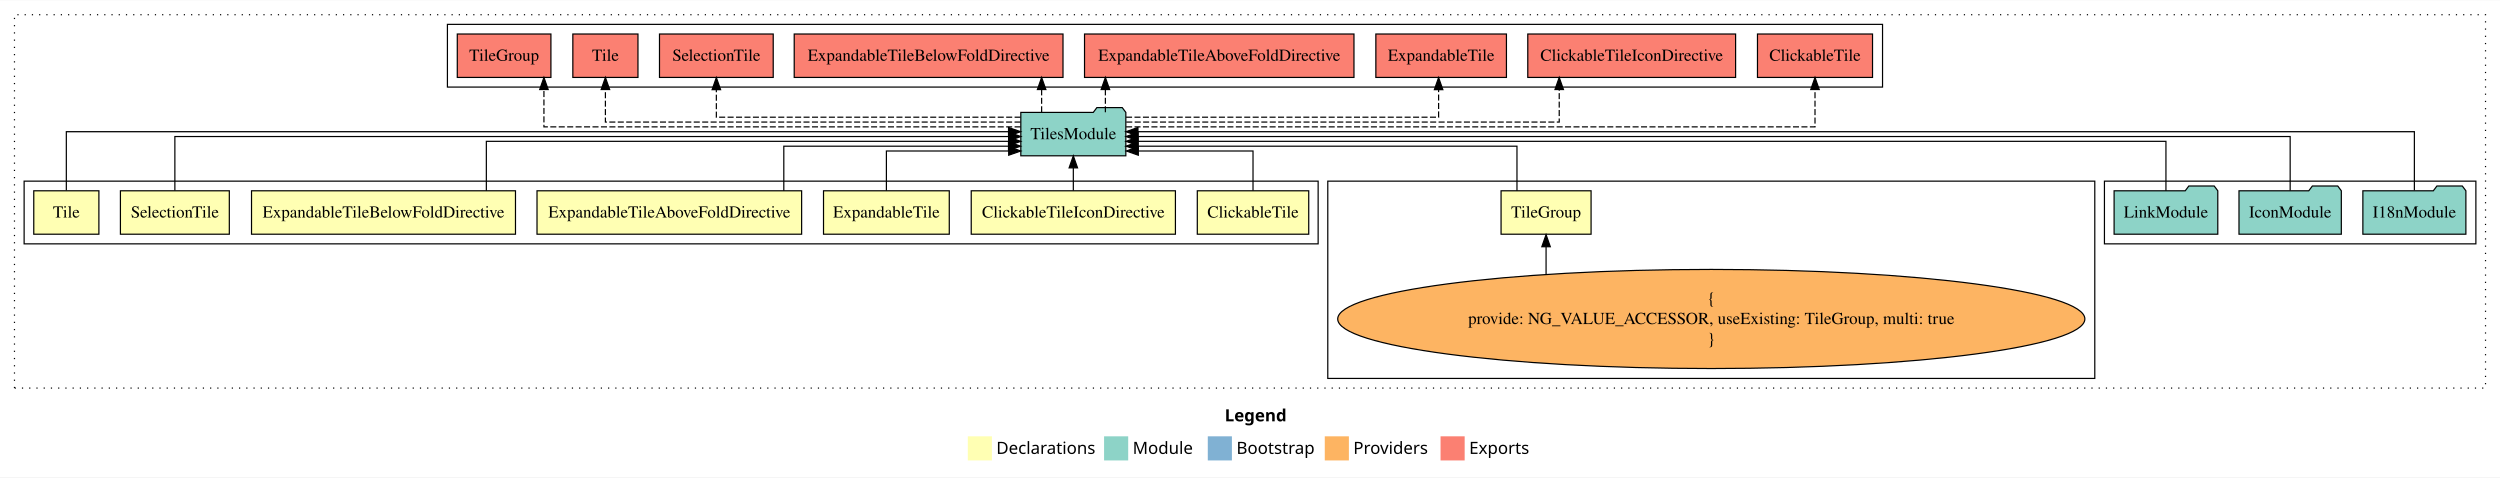
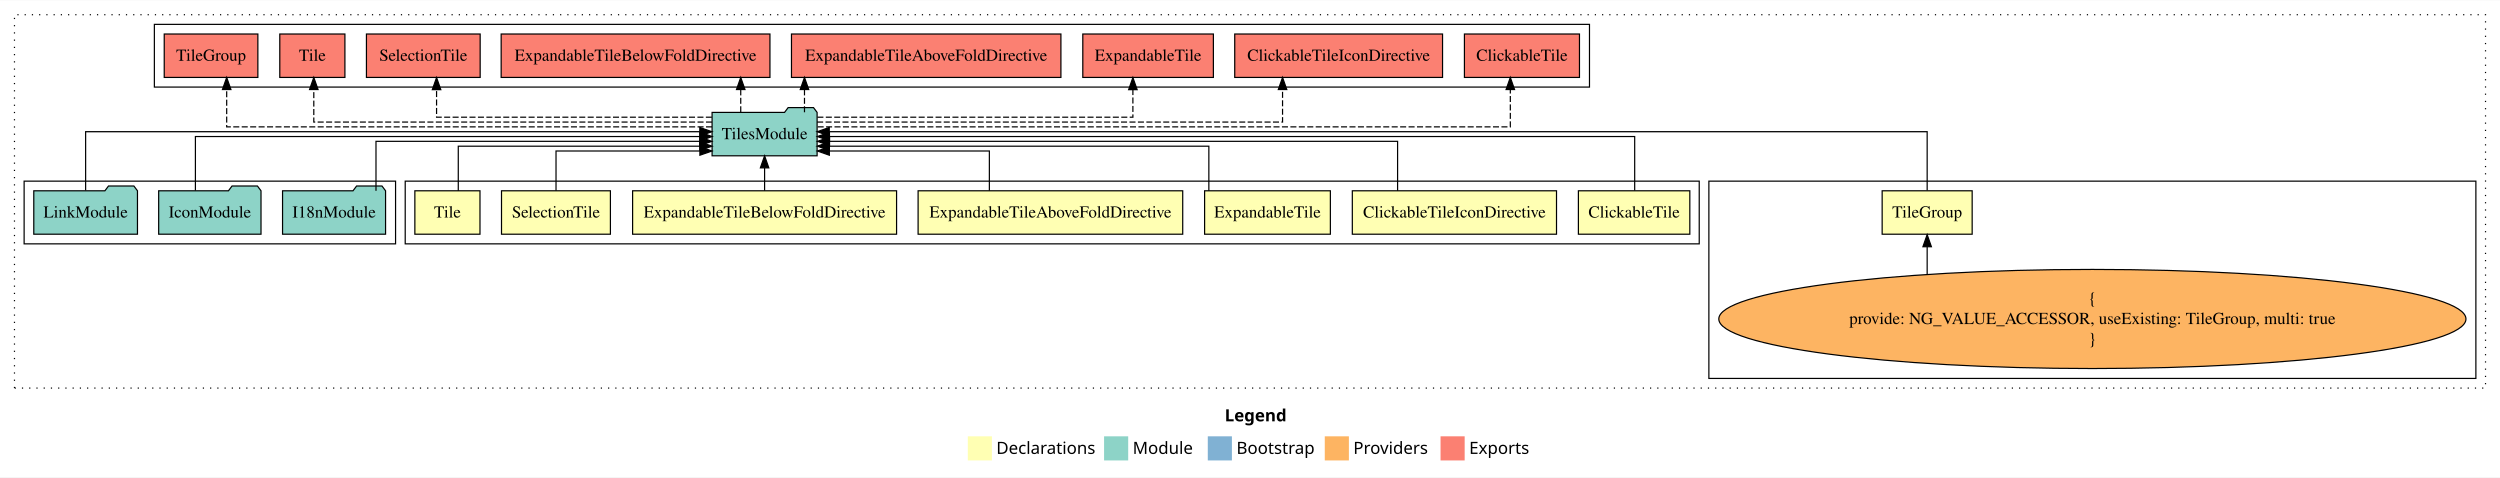
<svg xmlns="http://www.w3.org/2000/svg" width="2073pt" height="396pt" viewBox="0.00 0.00 2073.00 395.59">
  <g id="graph0" class="graph" transform="scale(1 1) rotate(0) translate(4 391.59)">
    <polygon fill="white" stroke="transparent" points="-4,4 -4,-391.59 2069,-391.59 2069,4 -4,4" />
    <text text-anchor="start" x="1011.51" y="-42.4" font-family="Times-12" font-weight="bold" font-size="14.00">Legend</text>
    <polygon fill="#ffffb3" stroke="transparent" points="798.5,-10 798.5,-30 818.5,-30 818.5,-10 798.5,-10" />
    <text text-anchor="start" x="822.13" y="-15.4" font-family="Times-12" font-size="14.00">  Declarations</text>
    <polygon fill="#8dd3c7" stroke="transparent" points="911.5,-10 911.5,-30 931.5,-30 931.5,-10 911.5,-10" />
    <text text-anchor="start" x="935.23" y="-15.4" font-family="Times-12" font-size="14.00">  Module</text>
    <polygon fill="#80b1d3" stroke="transparent" points="997.5,-10 997.5,-30 1017.5,-30 1017.5,-10 997.5,-10" />
    <text text-anchor="start" x="1021.28" y="-15.4" font-family="Times-12" font-size="14.00">  Bootstrap</text>
    <polygon fill="#fdb462" stroke="transparent" points="1094.5,-10 1094.5,-30 1114.5,-30 1114.5,-10 1094.5,-10" />
    <text text-anchor="start" x="1118.17" y="-15.4" font-family="Times-12" font-size="14.00">  Providers</text>
    <polygon fill="#fb8072" stroke="transparent" points="1190.5,-10 1190.5,-30 1210.5,-30 1210.5,-10 1190.5,-10" />
    <text text-anchor="start" x="1214.23" y="-15.4" font-family="Times-12" font-size="14.00">  Exports</text>
    <g id="clust1" class="cluster">
      <polygon fill="none" stroke="black" stroke-dasharray="1,5" points="8,-70 8,-379.59 2057,-379.59 2057,-70 8,-70" />
    </g>
-     <g id="clust11" class="cluster">
-       <polygon fill="none" stroke="black" points="1741,-189.59 1741,-241.59 2049,-241.59 2049,-189.59 1741,-189.59" />
+     <g id="clust10" class="cluster">
+       <polygon fill="none" stroke="black" points="1413,-78 1413,-241.59 2049,-241.59 2049,-78 1413,-78" />
+     </g>
+     <g id="clust2" class="cluster">
+       <polygon fill="none" stroke="black" points="332,-189.59 332,-241.59 1405,-241.59 1405,-189.59 332,-189.59" />
    </g>
    <g id="clust12" class="cluster">
-       <polygon fill="none" stroke="black" points="367,-319.59 367,-371.59 1557,-371.59 1557,-319.59 367,-319.59" />
+       <polygon fill="none" stroke="black" points="124,-319.59 124,-371.59 1314,-371.59 1314,-319.59 124,-319.59" />
    </g>
-     <g id="clust10" class="cluster">
-       <polygon fill="none" stroke="black" points="1097,-78 1097,-241.59 1733,-241.59 1733,-78 1097,-78" />
-     </g>
-     <g id="clust2" class="cluster">
-       <polygon fill="none" stroke="black" points="16,-189.59 16,-241.59 1089,-241.59 1089,-189.59 16,-189.59" />
+     <g id="clust11" class="cluster">
+       <polygon fill="none" stroke="black" points="16,-189.59 16,-241.59 324,-241.59 324,-189.59 16,-189.59" />
    </g>
    <g id="node1" class="node">
-       <polygon fill="#ffffb3" stroke="black" points="1081.2,-233.59 988.8,-233.59 988.8,-197.59 1081.2,-197.59 1081.2,-233.59" />
-       <text text-anchor="middle" x="1035" y="-211.39" font-family="Times,serif" font-size="14.00">ClickableTile</text>
+       <polygon fill="#ffffb3" stroke="black" points="1397.2,-233.59 1304.8,-233.59 1304.8,-197.59 1397.2,-197.59 1397.2,-233.59" />
+       <text text-anchor="middle" x="1351" y="-211.39" font-family="Times,serif" font-size="14.00">ClickableTile</text>
    </g>
    <g id="node9" class="node">
-       <polygon fill="#8dd3c7" stroke="black" points="929.54,-298.59 926.54,-302.59 905.54,-302.59 902.54,-298.59 842.46,-298.59 842.46,-262.59 929.54,-262.59 929.54,-298.59" />
-       <text text-anchor="middle" x="886" y="-276.39" font-family="Times,serif" font-size="14.00">TilesModule</text>
+       <polygon fill="#8dd3c7" stroke="black" points="673.54,-298.59 670.54,-302.59 649.54,-302.59 646.54,-298.59 586.46,-298.59 586.46,-262.59 673.54,-262.59 673.54,-298.59" />
+       <text text-anchor="middle" x="630" y="-276.39" font-family="Times,serif" font-size="14.00">TilesModule</text>
    </g>
    <g id="edge1" class="edge">
-       <path fill="none" stroke="black" d="M1035,-233.71C1035,-248.37 1035,-266.59 1035,-266.59 1035,-266.59 939.9,-266.59 939.9,-266.59" />
-       <polygon fill="black" stroke="black" points="939.9,-263.09 929.9,-266.59 939.9,-270.09 939.9,-263.09" />
+       <path fill="none" stroke="black" d="M1351.48,-233.81C1351.48,-252.42 1351.48,-278.59 1351.48,-278.59 1351.48,-278.59 683.78,-278.59 683.78,-278.59" />
+       <polygon fill="black" stroke="black" points="683.78,-275.09 673.78,-278.59 683.78,-282.09 683.78,-275.09" />
    </g>
    <g id="node2" class="node">
-       <polygon fill="#ffffb3" stroke="black" points="970.66,-233.59 801.34,-233.59 801.34,-197.59 970.66,-197.59 970.66,-233.59" />
-       <text text-anchor="middle" x="886" y="-211.39" font-family="Times,serif" font-size="14.00">ClickableTileIconDirective</text>
+       <polygon fill="#ffffb3" stroke="black" points="1286.66,-233.59 1117.34,-233.59 1117.34,-197.59 1286.66,-197.59 1286.66,-233.59" />
+       <text text-anchor="middle" x="1202" y="-211.39" font-family="Times,serif" font-size="14.00">ClickableTileIconDirective</text>
    </g>
    <g id="edge2" class="edge">
-       <path fill="none" stroke="black" d="M886,-233.7C886,-233.7 886,-252.58 886,-252.58" />
-       <polygon fill="black" stroke="black" points="882.5,-252.58 886,-262.58 889.5,-252.58 882.5,-252.58" />
+       <path fill="none" stroke="black" d="M1154.88,-233.61C1154.88,-250.96 1154.88,-274.59 1154.88,-274.59 1154.88,-274.59 683.85,-274.59 683.85,-274.59" />
+       <polygon fill="black" stroke="black" points="683.85,-271.09 673.85,-274.59 683.85,-278.09 683.85,-271.09" />
    </g>
    <g id="node3" class="node">
-       <polygon fill="#ffffb3" stroke="black" points="783.14,-233.59 678.86,-233.59 678.86,-197.59 783.14,-197.59 783.14,-233.59" />
-       <text text-anchor="middle" x="731" y="-211.39" font-family="Times,serif" font-size="14.00">ExpandableTile</text>
+       <polygon fill="#ffffb3" stroke="black" points="1099.14,-233.59 994.86,-233.59 994.86,-197.59 1099.14,-197.59 1099.14,-233.59" />
+       <text text-anchor="middle" x="1047" y="-211.39" font-family="Times,serif" font-size="14.00">ExpandableTile</text>
    </g>
    <g id="edge3" class="edge">
-       <path fill="none" stroke="black" d="M731,-233.71C731,-248.37 731,-266.59 731,-266.59 731,-266.59 832.41,-266.59 832.41,-266.59" />
-       <polygon fill="black" stroke="black" points="832.41,-270.09 842.41,-266.59 832.41,-263.09 832.41,-270.09" />
+       <path fill="none" stroke="black" d="M998.38,-233.6C998.38,-249.64 998.38,-270.59 998.38,-270.59 998.38,-270.59 683.7,-270.59 683.7,-270.59" />
+       <polygon fill="black" stroke="black" points="683.7,-267.09 673.7,-270.59 683.7,-274.09 683.7,-267.09" />
    </g>
    <g id="node4" class="node">
-       <polygon fill="#ffffb3" stroke="black" points="660.71,-233.59 441.29,-233.59 441.29,-197.59 660.71,-197.59 660.71,-233.59" />
-       <text text-anchor="middle" x="551" y="-211.39" font-family="Times,serif" font-size="14.00">ExpandableTileAboveFoldDirective</text>
+       <polygon fill="#ffffb3" stroke="black" points="976.71,-233.59 757.29,-233.59 757.29,-197.59 976.71,-197.59 976.71,-233.59" />
+       <text text-anchor="middle" x="867" y="-211.39" font-family="Times,serif" font-size="14.00">ExpandableTileAboveFoldDirective</text>
    </g>
    <g id="edge4" class="edge">
-       <path fill="none" stroke="black" d="M645.93,-233.6C645.93,-249.64 645.93,-270.59 645.93,-270.59 645.93,-270.59 832.25,-270.59 832.25,-270.59" />
-       <polygon fill="black" stroke="black" points="832.25,-274.09 842.25,-270.59 832.25,-267.09 832.25,-274.09" />
+       <path fill="none" stroke="black" d="M816.38,-233.71C816.38,-248.37 816.38,-266.59 816.38,-266.59 816.38,-266.59 683.7,-266.59 683.7,-266.59" />
+       <polygon fill="black" stroke="black" points="683.7,-263.09 673.7,-266.59 683.7,-270.09 683.7,-263.09" />
    </g>
    <g id="node5" class="node">
-       <polygon fill="#ffffb3" stroke="black" points="423.44,-233.59 204.56,-233.59 204.56,-197.59 423.44,-197.59 423.44,-233.59" />
-       <text text-anchor="middle" x="314" y="-211.39" font-family="Times,serif" font-size="14.00">ExpandableTileBelowFoldDirective</text>
+       <polygon fill="#ffffb3" stroke="black" points="739.44,-233.59 520.56,-233.59 520.56,-197.59 739.44,-197.59 739.44,-233.59" />
+       <text text-anchor="middle" x="630" y="-211.39" font-family="Times,serif" font-size="14.00">ExpandableTileBelowFoldDirective</text>
    </g>
    <g id="edge5" class="edge">
-       <path fill="none" stroke="black" d="M399.28,-233.61C399.28,-250.96 399.28,-274.59 399.28,-274.59 399.28,-274.59 832.38,-274.59 832.38,-274.59" />
-       <polygon fill="black" stroke="black" points="832.38,-278.09 842.38,-274.59 832.38,-271.09 832.38,-278.09" />
+       <path fill="none" stroke="black" d="M630,-233.7C630,-233.7 630,-252.58 630,-252.58" />
+       <polygon fill="black" stroke="black" points="626.5,-252.58 630,-262.58 633.5,-252.58 626.5,-252.58" />
    </g>
    <g id="node6" class="node">
-       <polygon fill="#ffffb3" stroke="black" points="186.15,-233.59 95.85,-233.59 95.85,-197.59 186.15,-197.59 186.15,-233.59" />
-       <text text-anchor="middle" x="141" y="-211.39" font-family="Times,serif" font-size="14.00">SelectionTile</text>
+       <polygon fill="#ffffb3" stroke="black" points="502.15,-233.59 411.85,-233.59 411.85,-197.59 502.15,-197.59 502.15,-233.59" />
+       <text text-anchor="middle" x="457" y="-211.39" font-family="Times,serif" font-size="14.00">SelectionTile</text>
    </g>
    <g id="edge6" class="edge">
-       <path fill="none" stroke="black" d="M141,-233.81C141,-252.42 141,-278.59 141,-278.59 141,-278.59 832.45,-278.59 832.45,-278.59" />
-       <polygon fill="black" stroke="black" points="832.45,-282.09 842.45,-278.59 832.45,-275.09 832.45,-282.09" />
+       <path fill="none" stroke="black" d="M457.05,-233.71C457.05,-248.37 457.05,-266.59 457.05,-266.59 457.05,-266.59 576.36,-266.59 576.36,-266.59" />
+       <polygon fill="black" stroke="black" points="576.36,-270.09 586.36,-266.59 576.36,-263.09 576.36,-270.09" />
    </g>
    <g id="node7" class="node">
-       <polygon fill="#ffffb3" stroke="black" points="78,-233.59 24,-233.59 24,-197.59 78,-197.59 78,-233.59" />
-       <text text-anchor="middle" x="51" y="-211.39" font-family="Times,serif" font-size="14.00">Tile</text>
+       <polygon fill="#ffffb3" stroke="black" points="394,-233.59 340,-233.59 340,-197.59 394,-197.59 394,-233.59" />
+       <text text-anchor="middle" x="367" y="-211.39" font-family="Times,serif" font-size="14.00">Tile</text>
    </g>
    <g id="edge7" class="edge">
-       <path fill="none" stroke="black" d="M51,-233.9C51,-253.74 51,-282.59 51,-282.59 51,-282.59 832.28,-282.59 832.28,-282.59" />
-       <polygon fill="black" stroke="black" points="832.28,-286.09 842.28,-282.59 832.28,-279.09 832.28,-286.09" />
+       <path fill="none" stroke="black" d="M376,-233.6C376,-249.64 376,-270.59 376,-270.59 376,-270.59 576.34,-270.59 576.34,-270.59" />
+       <polygon fill="black" stroke="black" points="576.34,-274.09 586.34,-270.59 576.34,-267.09 576.34,-274.09" />
    </g>
    <g id="node8" class="node">
-       <polygon fill="#ffffb3" stroke="black" points="1315.32,-233.59 1240.68,-233.59 1240.68,-197.59 1315.32,-197.59 1315.32,-233.59" />
-       <text text-anchor="middle" x="1278" y="-211.39" font-family="Times,serif" font-size="14.00">TileGroup</text>
+       <polygon fill="#ffffb3" stroke="black" points="1631.32,-233.59 1556.68,-233.59 1556.68,-197.59 1631.32,-197.59 1631.32,-233.59" />
+       <text text-anchor="middle" x="1594" y="-211.39" font-family="Times,serif" font-size="14.00">TileGroup</text>
    </g>
    <g id="edge8" class="edge">
-       <path fill="none" stroke="black" d="M1253.87,-233.6C1253.87,-249.64 1253.87,-270.59 1253.87,-270.59 1253.87,-270.59 939.64,-270.59 939.64,-270.59" />
-       <polygon fill="black" stroke="black" points="939.64,-267.09 929.64,-270.59 939.64,-274.09 939.64,-267.09" />
+       <path fill="none" stroke="black" d="M1594,-233.9C1594,-253.74 1594,-282.59 1594,-282.59 1594,-282.59 683.61,-282.59 683.61,-282.59" />
+       <polygon fill="black" stroke="black" points="683.61,-279.09 673.61,-282.59 683.61,-286.09 683.61,-279.09" />
    </g>
    <g id="node14" class="node">
-       <polygon fill="#fb8072" stroke="black" points="1548.7,-363.59 1453.3,-363.59 1453.3,-327.59 1548.7,-327.59 1548.7,-363.59" />
-       <text text-anchor="middle" x="1501" y="-341.39" font-family="Times,serif" font-size="14.00">ClickableTile </text>
+       <polygon fill="#fb8072" stroke="black" points="1305.7,-363.59 1210.3,-363.59 1210.3,-327.59 1305.7,-327.59 1305.7,-363.59" />
+       <text text-anchor="middle" x="1258" y="-341.39" font-family="Times,serif" font-size="14.00">ClickableTile </text>
    </g>
    <g id="edge13" class="edge">
-       <path fill="none" stroke="black" stroke-dasharray="5,2" d="M929.74,-286.59C1070.24,-286.59 1501,-286.59 1501,-286.59 1501,-286.59 1501,-317.57 1501,-317.57" />
-       <polygon fill="black" stroke="black" points="1497.5,-317.57 1501,-327.57 1504.5,-317.57 1497.5,-317.57" />
+       <path fill="none" stroke="black" stroke-dasharray="5,2" d="M673.98,-286.59C815.25,-286.59 1248.36,-286.59 1248.36,-286.59 1248.36,-286.59 1248.36,-317.57 1248.36,-317.57" />
+       <polygon fill="black" stroke="black" points="1244.86,-317.57 1248.36,-327.57 1251.86,-317.57 1244.86,-317.57" />
    </g>
    <g id="node15" class="node">
-       <polygon fill="#fb8072" stroke="black" points="1435.16,-363.59 1262.84,-363.59 1262.84,-327.59 1435.16,-327.59 1435.16,-363.59" />
-       <text text-anchor="middle" x="1349" y="-341.39" font-family="Times,serif" font-size="14.00">ClickableTileIconDirective </text>
+       <polygon fill="#fb8072" stroke="black" points="1192.16,-363.59 1019.84,-363.59 1019.84,-327.59 1192.16,-327.59 1192.16,-363.59" />
+       <text text-anchor="middle" x="1106" y="-341.39" font-family="Times,serif" font-size="14.00">ClickableTileIconDirective </text>
    </g>
    <g id="edge14" class="edge">
-       <path fill="none" stroke="black" stroke-dasharray="5,2" d="M929.89,-290.59C1034.31,-290.59 1288.91,-290.59 1288.91,-290.59 1288.91,-290.59 1288.91,-317.58 1288.91,-317.58" />
-       <polygon fill="black" stroke="black" points="1285.41,-317.58 1288.91,-327.58 1292.41,-317.58 1285.41,-317.58" />
+       <path fill="none" stroke="black" stroke-dasharray="5,2" d="M673.55,-290.59C782.74,-290.59 1059.49,-290.59 1059.49,-290.59 1059.49,-290.59 1059.49,-317.58 1059.49,-317.58" />
+       <polygon fill="black" stroke="black" points="1055.99,-317.58 1059.49,-327.58 1062.99,-317.58 1055.99,-317.58" />
    </g>
    <g id="node16" class="node">
-       <polygon fill="#fb8072" stroke="black" points="1245.14,-363.59 1136.86,-363.59 1136.86,-327.59 1245.14,-327.59 1245.14,-363.59" />
-       <text text-anchor="middle" x="1191" y="-341.39" font-family="Times,serif" font-size="14.00">ExpandableTile </text>
+       <polygon fill="#fb8072" stroke="black" points="1002.14,-363.59 893.86,-363.59 893.86,-327.59 1002.14,-327.59 1002.14,-363.59" />
+       <text text-anchor="middle" x="948" y="-341.39" font-family="Times,serif" font-size="14.00">ExpandableTile </text>
    </g>
    <g id="edge15" class="edge">
-       <path fill="none" stroke="black" stroke-dasharray="5,2" d="M929.72,-294.59C1013.6,-294.59 1188.89,-294.59 1188.89,-294.59 1188.89,-294.59 1188.89,-317.47 1188.89,-317.47" />
-       <polygon fill="black" stroke="black" points="1185.39,-317.47 1188.89,-327.47 1192.39,-317.47 1185.39,-317.47" />
+       <path fill="none" stroke="black" stroke-dasharray="5,2" d="M673.76,-294.59C758.2,-294.59 935.39,-294.59 935.39,-294.59 935.39,-294.59 935.39,-317.47 935.39,-317.47" />
+       <polygon fill="black" stroke="black" points="931.89,-317.47 935.39,-327.47 938.89,-317.47 931.89,-317.47" />
    </g>
    <g id="node17" class="node">
-       <polygon fill="#fb8072" stroke="black" points="1118.71,-363.59 895.29,-363.59 895.29,-327.59 1118.71,-327.59 1118.71,-363.59" />
-       <text text-anchor="middle" x="1007" y="-341.39" font-family="Times,serif" font-size="14.00">ExpandableTileAboveFoldDirective </text>
+       <polygon fill="#fb8072" stroke="black" points="875.71,-363.59 652.29,-363.59 652.29,-327.59 875.71,-327.59 875.71,-363.59" />
+       <text text-anchor="middle" x="764" y="-341.39" font-family="Times,serif" font-size="14.00">ExpandableTileAboveFoldDirective </text>
    </g>
    <g id="edge16" class="edge">
-       <path fill="none" stroke="black" stroke-dasharray="5,2" d="M912.58,-298.7C912.58,-298.7 912.58,-317.58 912.58,-317.58" />
-       <polygon fill="black" stroke="black" points="909.08,-317.58 912.58,-327.58 916.08,-317.58 909.08,-317.58" />
+       <path fill="none" stroke="black" stroke-dasharray="5,2" d="M663.08,-298.7C663.08,-298.7 663.08,-317.58 663.08,-317.58" />
+       <polygon fill="black" stroke="black" points="659.58,-317.58 663.08,-327.58 666.58,-317.58 659.58,-317.58" />
    </g>
    <g id="node18" class="node">
-       <polygon fill="#fb8072" stroke="black" points="877.44,-363.59 654.56,-363.59 654.56,-327.59 877.44,-327.59 877.44,-363.59" />
-       <text text-anchor="middle" x="766" y="-341.39" font-family="Times,serif" font-size="14.00">ExpandableTileBelowFoldDirective </text>
+       <polygon fill="#fb8072" stroke="black" points="634.44,-363.59 411.56,-363.59 411.56,-327.59 634.44,-327.59 634.44,-363.59" />
+       <text text-anchor="middle" x="523" y="-341.39" font-family="Times,serif" font-size="14.00">ExpandableTileBelowFoldDirective </text>
    </g>
    <g id="edge17" class="edge">
-       <path fill="none" stroke="black" stroke-dasharray="5,2" d="M859.72,-298.7C859.72,-298.7 859.72,-317.58 859.72,-317.58" />
-       <polygon fill="black" stroke="black" points="856.22,-317.58 859.72,-327.58 863.22,-317.58 856.22,-317.58" />
+       <path fill="none" stroke="black" stroke-dasharray="5,2" d="M610.22,-298.7C610.22,-298.7 610.22,-317.58 610.22,-317.58" />
+       <polygon fill="black" stroke="black" points="606.72,-317.58 610.22,-327.58 613.72,-317.58 606.72,-317.58" />
    </g>
    <g id="node19" class="node">
-       <polygon fill="#fb8072" stroke="black" points="637.15,-363.59 542.85,-363.59 542.85,-327.59 637.15,-327.59 637.15,-363.59" />
-       <text text-anchor="middle" x="590" y="-341.39" font-family="Times,serif" font-size="14.00">SelectionTile </text>
+       <polygon fill="#fb8072" stroke="black" points="394.15,-363.59 299.85,-363.59 299.85,-327.59 394.15,-327.59 394.15,-363.59" />
+       <text text-anchor="middle" x="347" y="-341.39" font-family="Times,serif" font-size="14.00">SelectionTile </text>
    </g>
    <g id="edge18" class="edge">
-       <path fill="none" stroke="black" stroke-dasharray="5,2" d="M842.32,-294.59C759.99,-294.59 590,-294.59 590,-294.59 590,-294.59 590,-317.47 590,-317.47" />
-       <polygon fill="black" stroke="black" points="586.5,-317.47 590,-327.47 593.5,-317.47 586.5,-317.47" />
+       <path fill="none" stroke="black" stroke-dasharray="5,2" d="M586.3,-294.59C509.41,-294.59 358,-294.59 358,-294.59 358,-294.59 358,-317.47 358,-317.47" />
+       <polygon fill="black" stroke="black" points="354.5,-317.47 358,-327.47 361.5,-317.47 354.5,-317.47" />
    </g>
    <g id="node20" class="node">
-       <polygon fill="#fb8072" stroke="black" points="525,-363.59 471,-363.59 471,-327.59 525,-327.59 525,-363.59" />
-       <text text-anchor="middle" x="498" y="-341.39" font-family="Times,serif" font-size="14.00">Tile </text>
+       <polygon fill="#fb8072" stroke="black" points="282,-363.59 228,-363.59 228,-327.59 282,-327.59 282,-363.59" />
+       <text text-anchor="middle" x="255" y="-341.39" font-family="Times,serif" font-size="14.00">Tile </text>
    </g>
    <g id="edge19" class="edge">
-       <path fill="none" stroke="black" stroke-dasharray="5,2" d="M842.25,-290.59C740.77,-290.59 498,-290.59 498,-290.59 498,-290.59 498,-317.58 498,-317.58" />
-       <polygon fill="black" stroke="black" points="494.5,-317.58 498,-327.58 501.5,-317.58 494.5,-317.58" />
+       <path fill="none" stroke="black" stroke-dasharray="5,2" d="M586.39,-290.59C487.78,-290.59 256.2,-290.59 256.2,-290.59 256.2,-290.59 256.2,-317.58 256.2,-317.58" />
+       <polygon fill="black" stroke="black" points="252.7,-317.58 256.2,-327.58 259.7,-317.58 252.7,-317.58" />
    </g>
    <g id="node21" class="node">
-       <polygon fill="#fb8072" stroke="black" points="452.82,-363.59 375.18,-363.59 375.18,-327.59 452.82,-327.59 452.82,-363.59" />
-       <text text-anchor="middle" x="414" y="-341.39" font-family="Times,serif" font-size="14.00">TileGroup </text>
+       <polygon fill="#fb8072" stroke="black" points="209.82,-363.59 132.18,-363.59 132.18,-327.59 209.82,-327.59 209.82,-363.59" />
+       <text text-anchor="middle" x="171" y="-341.39" font-family="Times,serif" font-size="14.00">TileGroup </text>
    </g>
    <g id="edge20" class="edge">
-       <path fill="none" stroke="black" stroke-dasharray="5,2" d="M842.3,-286.59C731.27,-286.59 447.03,-286.59 447.03,-286.59 447.03,-286.59 447.03,-317.57 447.03,-317.57" />
-       <polygon fill="black" stroke="black" points="443.53,-317.57 447.03,-327.57 450.53,-317.57 443.53,-317.57" />
+       <path fill="none" stroke="black" stroke-dasharray="5,2" d="M586.42,-286.59C474.19,-286.59 183.97,-286.59 183.97,-286.59 183.97,-286.59 183.97,-317.57 183.97,-317.57" />
+       <polygon fill="black" stroke="black" points="180.47,-317.57 183.97,-327.57 187.47,-317.57 180.47,-317.57" />
    </g>
    <g id="node10" class="node">
-       <ellipse fill="#fdb462" stroke="black" cx="1415" cy="-127.3" rx="309.77" ry="41.09" />
-       <text text-anchor="middle" x="1415" y="-139.9" font-family="Times,serif" font-size="14.00">{</text>
-       <text text-anchor="middle" x="1415" y="-123.1" font-family="Times,serif" font-size="14.00">    provide: NG_VALUE_ACCESSOR, useExisting: TileGroup, multi: true</text>
-       <text text-anchor="middle" x="1415" y="-106.3" font-family="Times,serif" font-size="14.00">}</text>
+       <ellipse fill="#fdb462" stroke="black" cx="1731" cy="-127.3" rx="309.77" ry="41.09" />
+       <text text-anchor="middle" x="1731" y="-139.9" font-family="Times,serif" font-size="14.00">{</text>
+       <text text-anchor="middle" x="1731" y="-123.1" font-family="Times,serif" font-size="14.00">    provide: NG_VALUE_ACCESSOR, useExisting: TileGroup, multi: true</text>
+       <text text-anchor="middle" x="1731" y="-106.3" font-family="Times,serif" font-size="14.00">}</text>
    </g>
    <g id="edge9" class="edge">
-       <path fill="none" stroke="black" d="M1278,-164.48C1278,-164.48 1278,-187.22 1278,-187.22" />
-       <polygon fill="black" stroke="black" points="1274.5,-187.22 1278,-197.22 1281.5,-187.22 1274.5,-187.22" />
+       <path fill="none" stroke="black" d="M1594,-164.48C1594,-164.48 1594,-187.22 1594,-187.22" />
+       <polygon fill="black" stroke="black" points="1590.5,-187.22 1594,-197.22 1597.5,-187.22 1590.5,-187.22" />
    </g>
    <g id="node11" class="node">
-       <polygon fill="#8dd3c7" stroke="black" points="2040.71,-233.59 2037.71,-237.59 2016.71,-237.59 2013.71,-233.59 1955.29,-233.59 1955.29,-197.59 2040.71,-197.59 2040.71,-233.59" />
-       <text text-anchor="middle" x="1998" y="-211.39" font-family="Times,serif" font-size="14.00">I18nModule</text>
+       <polygon fill="#8dd3c7" stroke="black" points="315.71,-233.59 312.71,-237.59 291.71,-237.59 288.71,-233.59 230.29,-233.59 230.29,-197.59 315.71,-197.59 315.71,-233.59" />
+       <text text-anchor="middle" x="273" y="-211.39" font-family="Times,serif" font-size="14.00">I18nModule</text>
    </g>
    <g id="edge10" class="edge">
-       <path fill="none" stroke="black" d="M1998,-233.9C1998,-253.74 1998,-282.59 1998,-282.59 1998,-282.59 939.59,-282.59 939.59,-282.59" />
-       <polygon fill="black" stroke="black" points="939.59,-279.09 929.59,-282.59 939.59,-286.09 939.59,-279.09" />
+       <path fill="none" stroke="black" d="M307.77,-233.61C307.77,-250.96 307.77,-274.59 307.77,-274.59 307.77,-274.59 576.21,-274.59 576.21,-274.59" />
+       <polygon fill="black" stroke="black" points="576.21,-278.09 586.21,-274.59 576.21,-271.09 576.21,-278.09" />
    </g>
    <g id="node12" class="node">
-       <polygon fill="#8dd3c7" stroke="black" points="1937.43,-233.59 1934.43,-237.59 1913.43,-237.59 1910.43,-233.59 1852.57,-233.59 1852.57,-197.59 1937.43,-197.59 1937.43,-233.59" />
-       <text text-anchor="middle" x="1895" y="-211.39" font-family="Times,serif" font-size="14.00">IconModule</text>
+       <polygon fill="#8dd3c7" stroke="black" points="212.43,-233.59 209.43,-237.59 188.43,-237.59 185.43,-233.59 127.57,-233.59 127.57,-197.59 212.43,-197.59 212.43,-233.59" />
+       <text text-anchor="middle" x="170" y="-211.39" font-family="Times,serif" font-size="14.00">IconModule</text>
    </g>
    <g id="edge11" class="edge">
-       <path fill="none" stroke="black" d="M1895,-233.81C1895,-252.42 1895,-278.59 1895,-278.59 1895,-278.59 939.68,-278.59 939.68,-278.59" />
-       <polygon fill="black" stroke="black" points="939.68,-275.09 929.68,-278.59 939.68,-282.09 939.68,-275.09" />
+       <path fill="none" stroke="black" d="M158.03,-233.81C158.03,-252.42 158.03,-278.59 158.03,-278.59 158.03,-278.59 576.44,-278.59 576.44,-278.59" />
+       <polygon fill="black" stroke="black" points="576.44,-282.09 586.44,-278.59 576.44,-275.09 576.44,-282.09" />
    </g>
    <g id="node13" class="node">
-       <polygon fill="#8dd3c7" stroke="black" points="1834.99,-233.59 1831.99,-237.59 1810.99,-237.59 1807.99,-233.59 1749.01,-233.59 1749.01,-197.59 1834.99,-197.59 1834.99,-233.59" />
-       <text text-anchor="middle" x="1792" y="-211.39" font-family="Times,serif" font-size="14.00">LinkModule</text>
+       <polygon fill="#8dd3c7" stroke="black" points="109.99,-233.59 106.99,-237.59 85.99,-237.59 82.99,-233.59 24.01,-233.59 24.01,-197.59 109.99,-197.59 109.99,-233.59" />
+       <text text-anchor="middle" x="67" y="-211.39" font-family="Times,serif" font-size="14.00">LinkModule</text>
    </g>
    <g id="edge12" class="edge">
-       <path fill="none" stroke="black" d="M1792,-233.61C1792,-250.96 1792,-274.59 1792,-274.59 1792,-274.59 939.7,-274.59 939.7,-274.59" />
-       <polygon fill="black" stroke="black" points="939.7,-271.09 929.7,-274.59 939.7,-278.09 939.7,-271.09" />
+       <path fill="none" stroke="black" d="M67,-233.9C67,-253.74 67,-282.59 67,-282.59 67,-282.59 576.29,-282.59 576.29,-282.59" />
+       <polygon fill="black" stroke="black" points="576.29,-286.09 586.29,-282.59 576.29,-279.09 576.29,-286.09" />
    </g>
  </g>
</svg>
